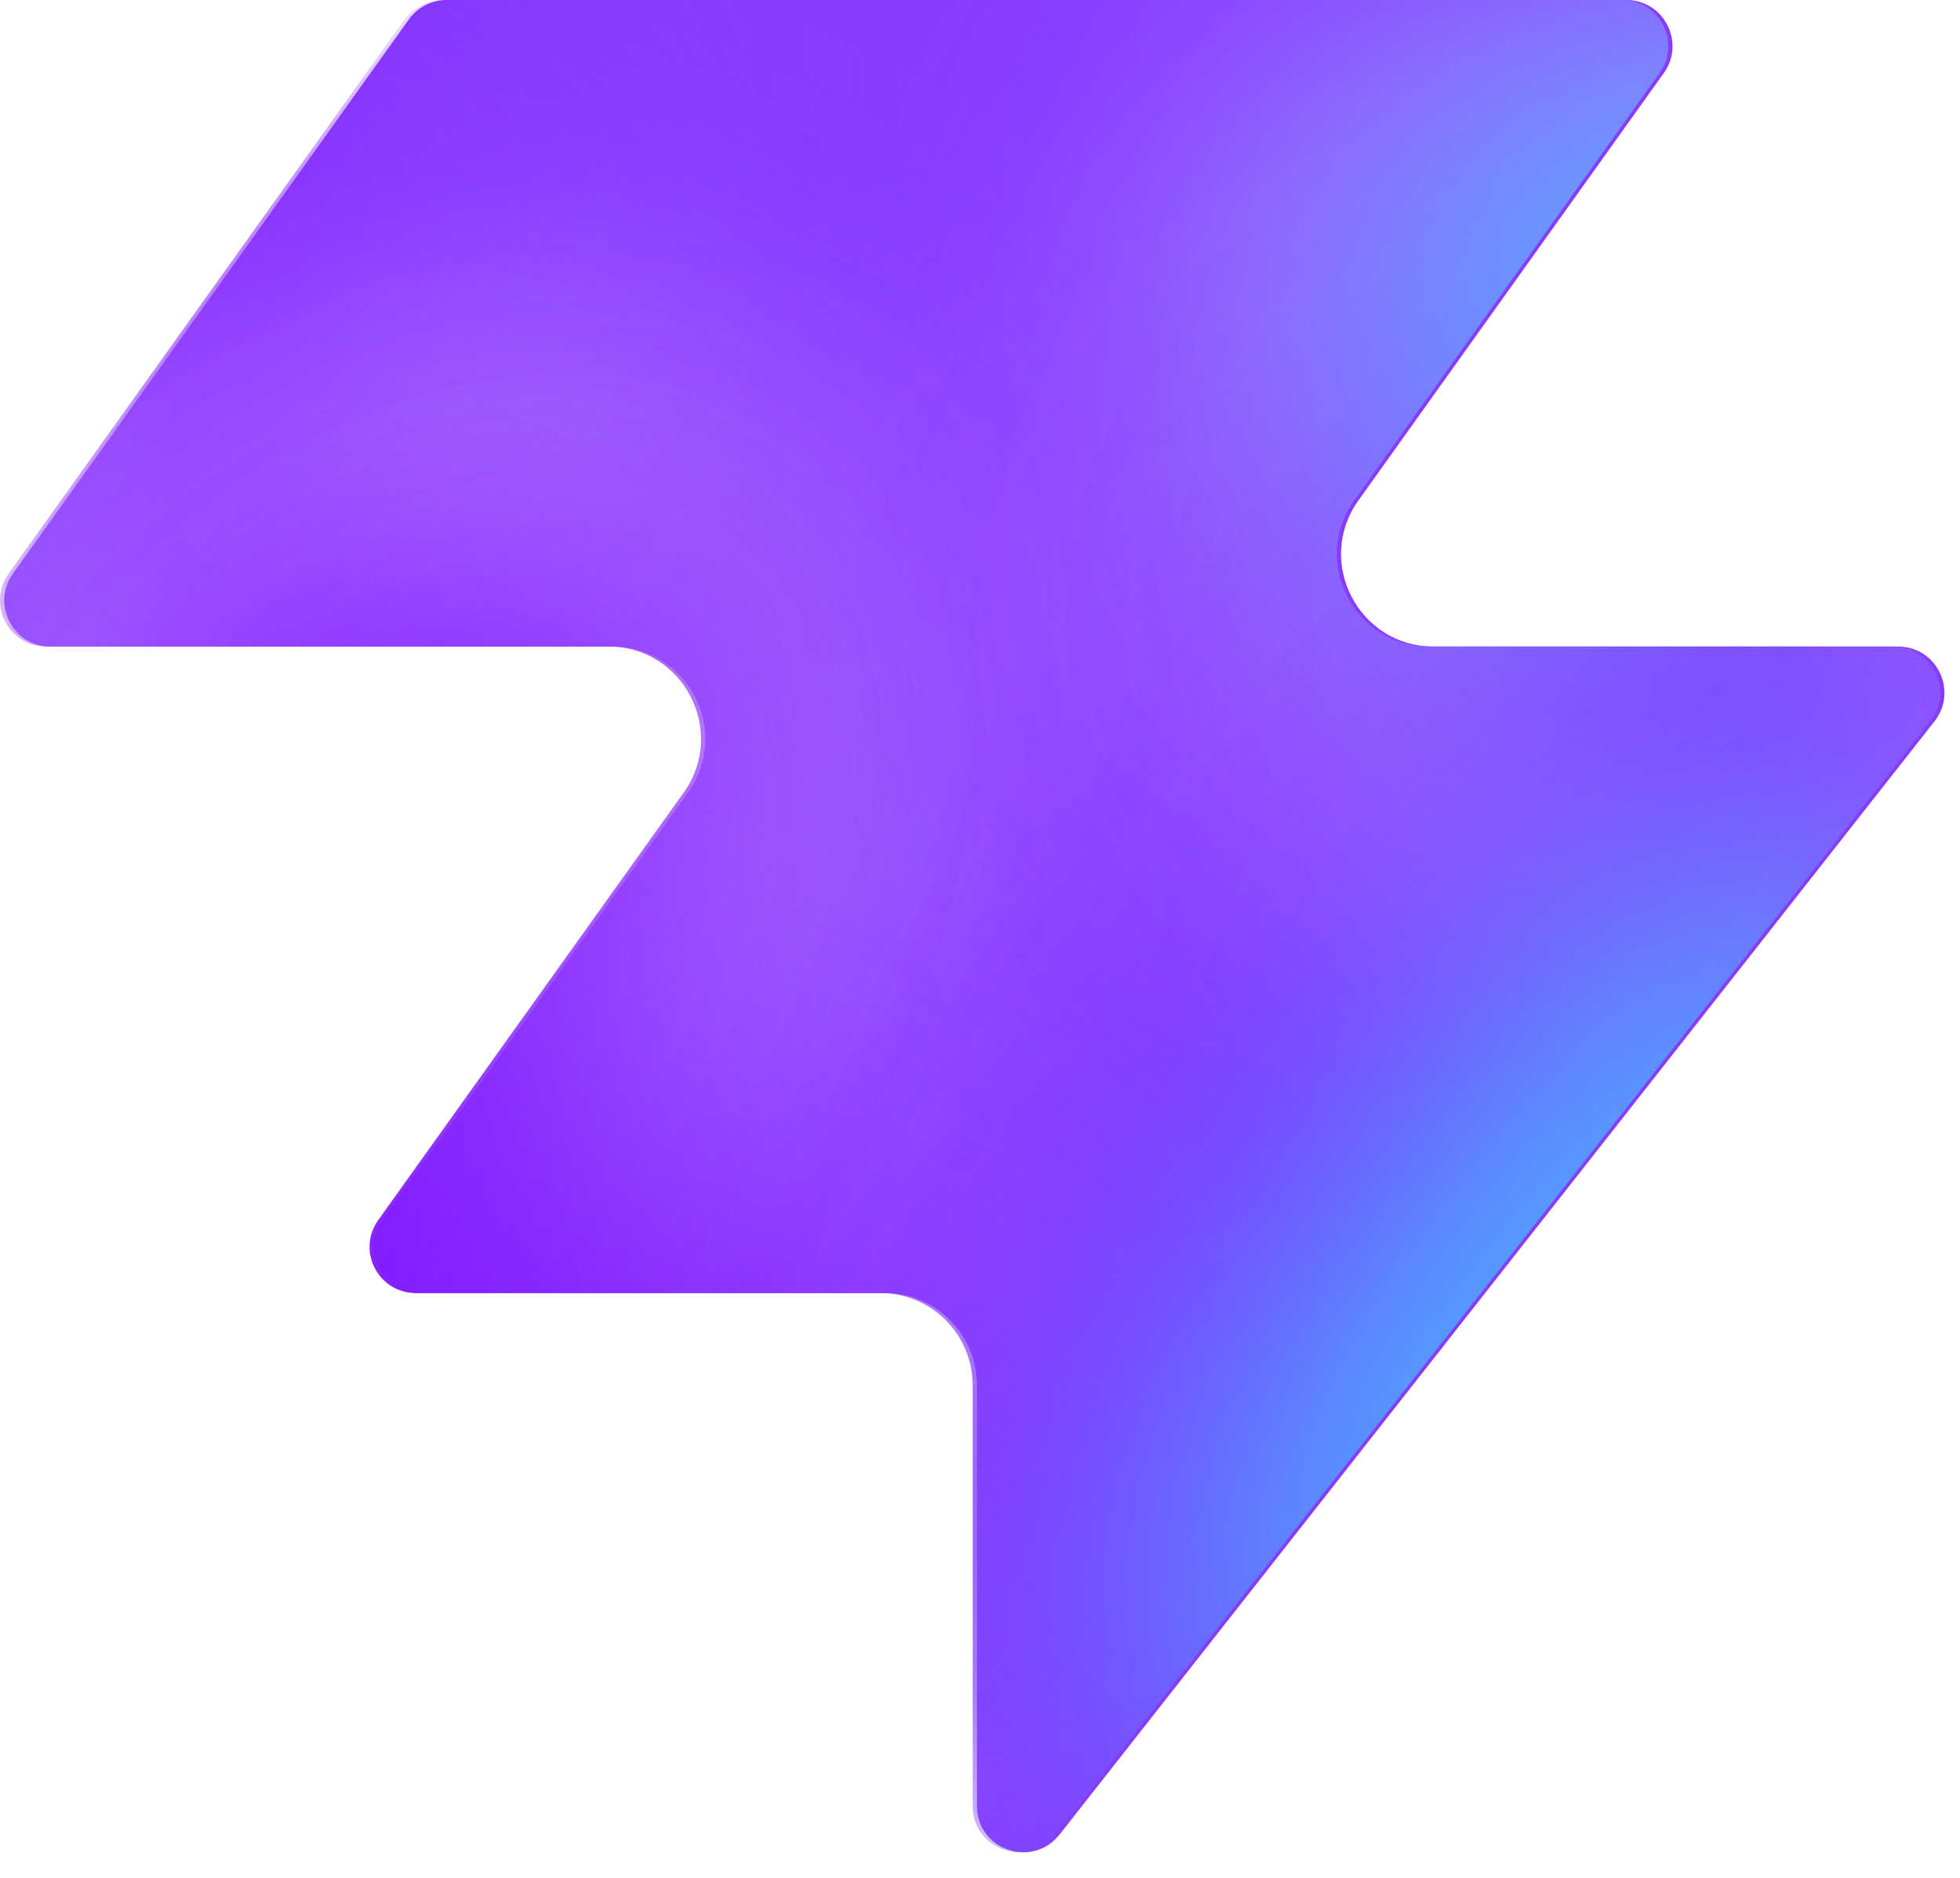
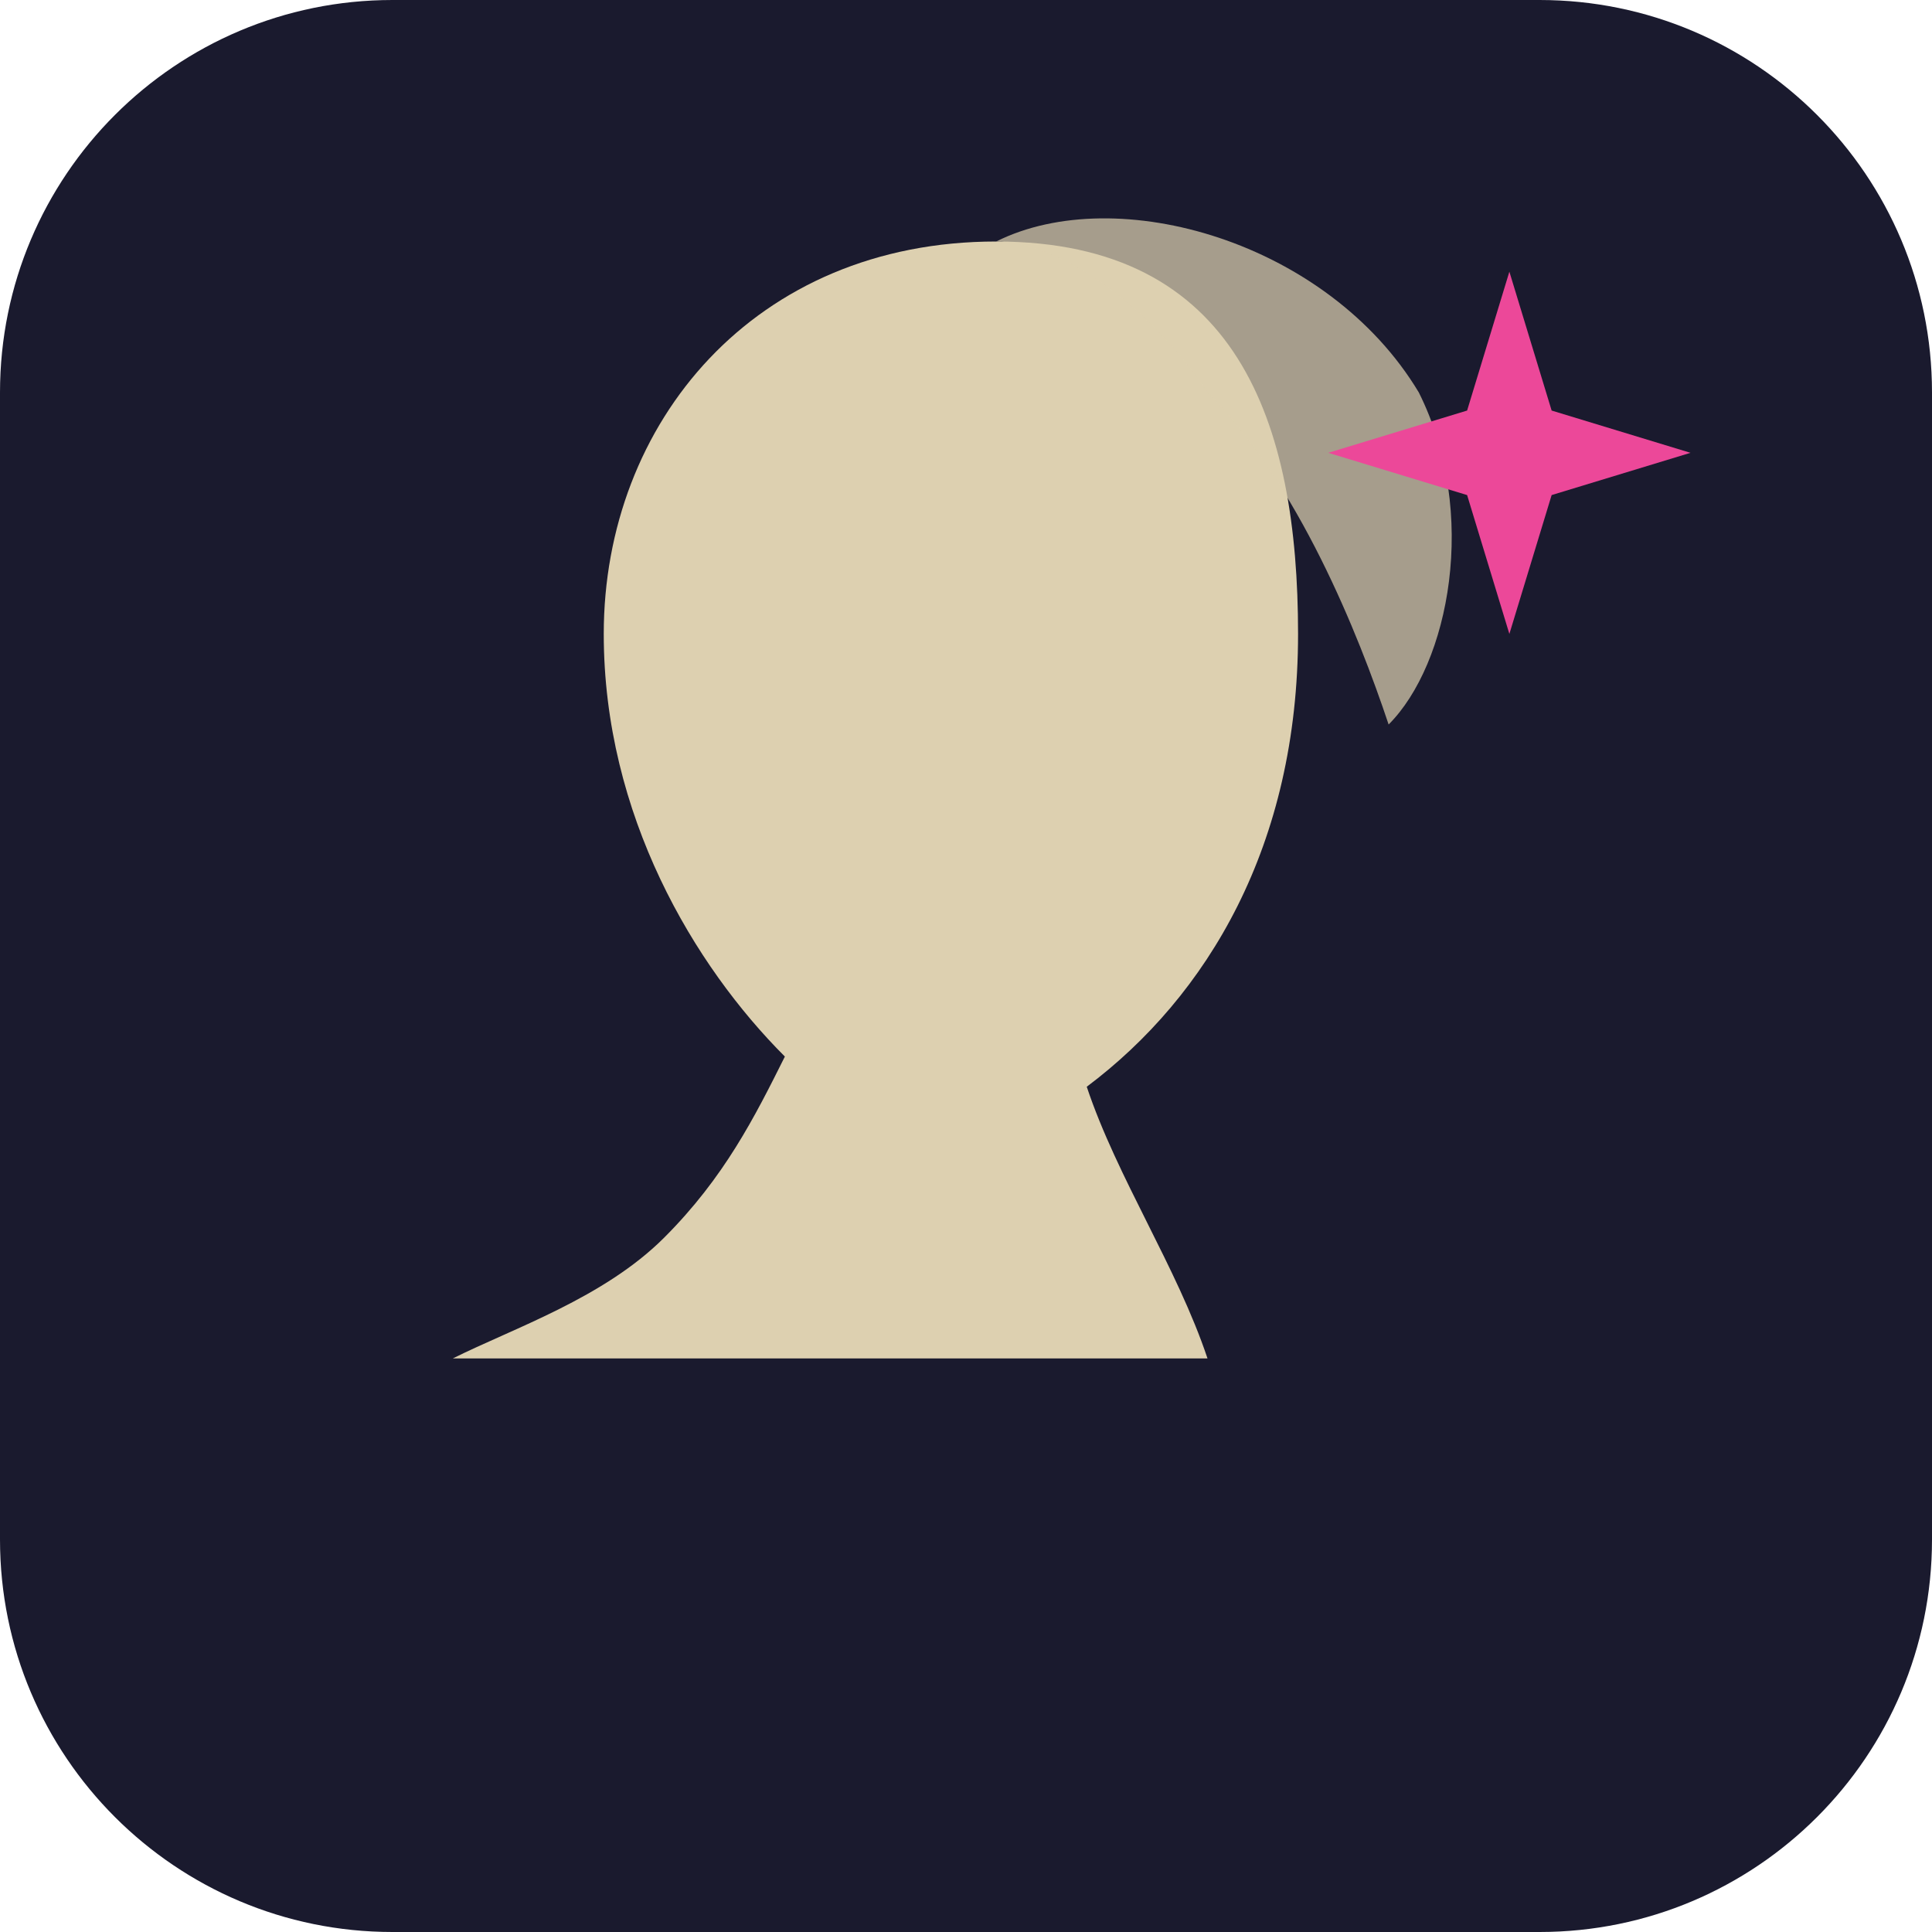
- <svg xmlns="http://www.w3.org/2000/svg" width="48" height="46" fill="none" viewBox="0 0 48 46">
-   <path fill="#863bff" d="M25.946 44.938c-.664.845-2.021.375-2.021-.698V33.937a2.26 2.26 0 0 0-2.262-2.262H10.287c-.92 0-1.456-1.04-.92-1.788l7.48-10.471c1.07-1.497 0-3.578-1.842-3.578H1.237c-.92 0-1.456-1.04-.92-1.788L10.013.474c.214-.297.556-.474.92-.474h28.894c.92 0 1.456 1.04.92 1.788l-7.48 10.471c-1.07 1.498 0 3.579 1.842 3.579h11.377c.943 0 1.473 1.088.89 1.83L25.947 44.94z" style="fill:#863bff;fill:color(display-p3 .525 .23 1);fill-opacity:1" />
-   <mask id="a" width="48" height="46" x="0" y="0" maskUnits="userSpaceOnUse" style="mask-type:alpha">
-     <path fill="#000" d="M25.842 44.938c-.664.844-2.021.375-2.021-.698V33.937a2.26 2.26 0 0 0-2.262-2.262H10.183c-.92 0-1.456-1.04-.92-1.788l7.48-10.471c1.07-1.498 0-3.579-1.842-3.579H1.133c-.92 0-1.456-1.04-.92-1.787L9.91.473c.214-.297.556-.474.92-.474h28.894c.92 0 1.456 1.04.92 1.788l-7.48 10.471c-1.07 1.498 0 3.578 1.842 3.578h11.377c.943 0 1.473 1.088.89 1.832L25.843 44.94z" style="fill:#000;fill-opacity:1" />
-   </mask>
-   <g mask="url(#a)">
-     <g filter="url(#b)">
-       <ellipse cx="5.508" cy="14.704" fill="#ede6ff" rx="5.508" ry="14.704" style="fill:#ede6ff;fill:color(display-p3 .927 .903 1);fill-opacity:1" transform="matrix(.00324 1 1 -.00324 -4.47 31.516)" />
-     </g>
-     <g filter="url(#c)">
-       <ellipse cx="10.399" cy="29.851" fill="#ede6ff" rx="10.399" ry="29.851" style="fill:#ede6ff;fill:color(display-p3 .927 .903 1);fill-opacity:1" transform="matrix(.00324 1 1 -.00324 -39.328 7.883)" />
-     </g>
-     <g filter="url(#d)">
-       <ellipse cx="5.508" cy="30.487" fill="#7e14ff" rx="5.508" ry="30.487" style="fill:#7e14ff;fill:color(display-p3 .492 .077 1);fill-opacity:1" transform="rotate(89.814 -25.913 -14.639)scale(1 -1)" />
-     </g>
-     <g filter="url(#e)">
-       <ellipse cx="5.508" cy="30.599" fill="#7e14ff" rx="5.508" ry="30.599" style="fill:#7e14ff;fill:color(display-p3 .492 .077 1);fill-opacity:1" transform="rotate(89.814 -32.644 -3.334)scale(1 -1)" />
-     </g>
-     <g filter="url(#f)">
-       <ellipse cx="5.508" cy="30.599" fill="#7e14ff" rx="5.508" ry="30.599" style="fill:#7e14ff;fill:color(display-p3 .492 .077 1);fill-opacity:1" transform="matrix(.00324 1 1 -.00324 -34.34 30.47)" />
-     </g>
-     <g filter="url(#g)">
-       <ellipse cx="14.072" cy="22.078" fill="#ede6ff" rx="14.072" ry="22.078" style="fill:#ede6ff;fill:color(display-p3 .927 .903 1);fill-opacity:1" transform="rotate(93.35 24.506 48.493)scale(-1 1)" />
-     </g>
-     <g filter="url(#h)">
-       <ellipse cx="3.47" cy="21.501" fill="#7e14ff" rx="3.47" ry="21.501" style="fill:#7e14ff;fill:color(display-p3 .492 .077 1);fill-opacity:1" transform="rotate(89.009 28.708 47.59)scale(-1 1)" />
-     </g>
-     <g filter="url(#i)">
-       <ellipse cx="3.47" cy="21.501" fill="#7e14ff" rx="3.47" ry="21.501" style="fill:#7e14ff;fill:color(display-p3 .492 .077 1);fill-opacity:1" transform="rotate(89.009 28.708 47.59)scale(-1 1)" />
-     </g>
-     <g filter="url(#j)">
-       <ellipse cx=".387" cy="8.972" fill="#7e14ff" rx="4.407" ry="29.108" style="fill:#7e14ff;fill:color(display-p3 .492 .077 1);fill-opacity:1" transform="rotate(39.51 .387 8.972)" />
-     </g>
-     <g filter="url(#k)">
-       <ellipse cx="47.523" cy="-6.092" fill="#7e14ff" rx="4.407" ry="29.108" style="fill:#7e14ff;fill:color(display-p3 .492 .077 1);fill-opacity:1" transform="rotate(37.892 47.523 -6.092)" />
-     </g>
-     <g filter="url(#l)">
-       <ellipse cx="41.412" cy="6.333" fill="#47bfff" rx="5.971" ry="9.665" style="fill:#47bfff;fill:color(display-p3 .28 .748 1);fill-opacity:1" transform="rotate(37.892 41.412 6.333)" />
-     </g>
-     <g filter="url(#m)">
-       <ellipse cx="-1.879" cy="38.332" fill="#7e14ff" rx="4.407" ry="29.108" style="fill:#7e14ff;fill:color(display-p3 .492 .077 1);fill-opacity:1" transform="rotate(37.892 -1.88 38.332)" />
-     </g>
-     <g filter="url(#n)">
-       <ellipse cx="-1.879" cy="38.332" fill="#7e14ff" rx="4.407" ry="29.108" style="fill:#7e14ff;fill:color(display-p3 .492 .077 1);fill-opacity:1" transform="rotate(37.892 -1.88 38.332)" />
-     </g>
-     <g filter="url(#o)">
-       <ellipse cx="35.651" cy="29.907" fill="#7e14ff" rx="4.407" ry="29.108" style="fill:#7e14ff;fill:color(display-p3 .492 .077 1);fill-opacity:1" transform="rotate(37.892 35.651 29.907)" />
-     </g>
-     <g filter="url(#p)">
-       <ellipse cx="38.418" cy="32.4" fill="#47bfff" rx="5.971" ry="15.297" style="fill:#47bfff;fill:color(display-p3 .28 .748 1);fill-opacity:1" transform="rotate(37.892 38.418 32.4)" />
-     </g>
-   </g>
-   <defs>
-     <filter id="b" width="60.045" height="41.654" x="-19.77" y="16.149" color-interpolation-filters="sRGB" filterUnits="userSpaceOnUse">
-       <feFlood flood-opacity="0" result="BackgroundImageFix" />
-       <feBlend in="SourceGraphic" in2="BackgroundImageFix" result="shape" />
-       <feGaussianBlur result="effect1_foregroundBlur_2002_17158" stdDeviation="7.659" />
-     </filter>
-     <filter id="c" width="90.34" height="51.437" x="-54.613" y="-7.533" color-interpolation-filters="sRGB" filterUnits="userSpaceOnUse">
-       <feFlood flood-opacity="0" result="BackgroundImageFix" />
-       <feBlend in="SourceGraphic" in2="BackgroundImageFix" result="shape" />
-       <feGaussianBlur result="effect1_foregroundBlur_2002_17158" stdDeviation="7.659" />
-     </filter>
-     <filter id="d" width="79.355" height="29.4" x="-49.64" y="2.03" color-interpolation-filters="sRGB" filterUnits="userSpaceOnUse">
-       <feFlood flood-opacity="0" result="BackgroundImageFix" />
-       <feBlend in="SourceGraphic" in2="BackgroundImageFix" result="shape" />
-       <feGaussianBlur result="effect1_foregroundBlur_2002_17158" stdDeviation="4.596" />
-     </filter>
-     <filter id="e" width="79.579" height="29.4" x="-45.045" y="20.029" color-interpolation-filters="sRGB" filterUnits="userSpaceOnUse">
-       <feFlood flood-opacity="0" result="BackgroundImageFix" />
-       <feBlend in="SourceGraphic" in2="BackgroundImageFix" result="shape" />
-       <feGaussianBlur result="effect1_foregroundBlur_2002_17158" stdDeviation="4.596" />
-     </filter>
-     <filter id="f" width="79.579" height="29.4" x="-43.513" y="21.178" color-interpolation-filters="sRGB" filterUnits="userSpaceOnUse">
-       <feFlood flood-opacity="0" result="BackgroundImageFix" />
-       <feBlend in="SourceGraphic" in2="BackgroundImageFix" result="shape" />
-       <feGaussianBlur result="effect1_foregroundBlur_2002_17158" stdDeviation="4.596" />
-     </filter>
-     <filter id="g" width="74.749" height="58.852" x="15.756" y="-17.901" color-interpolation-filters="sRGB" filterUnits="userSpaceOnUse">
-       <feFlood flood-opacity="0" result="BackgroundImageFix" />
-       <feBlend in="SourceGraphic" in2="BackgroundImageFix" result="shape" />
-       <feGaussianBlur result="effect1_foregroundBlur_2002_17158" stdDeviation="7.659" />
-     </filter>
-     <filter id="h" width="61.377" height="25.362" x="23.548" y="2.284" color-interpolation-filters="sRGB" filterUnits="userSpaceOnUse">
-       <feFlood flood-opacity="0" result="BackgroundImageFix" />
-       <feBlend in="SourceGraphic" in2="BackgroundImageFix" result="shape" />
-       <feGaussianBlur result="effect1_foregroundBlur_2002_17158" stdDeviation="4.596" />
-     </filter>
-     <filter id="i" width="61.377" height="25.362" x="23.548" y="2.284" color-interpolation-filters="sRGB" filterUnits="userSpaceOnUse">
-       <feFlood flood-opacity="0" result="BackgroundImageFix" />
-       <feBlend in="SourceGraphic" in2="BackgroundImageFix" result="shape" />
-       <feGaussianBlur result="effect1_foregroundBlur_2002_17158" stdDeviation="4.596" />
-     </filter>
-     <filter id="j" width="56.045" height="63.649" x="-27.636" y="-22.853" color-interpolation-filters="sRGB" filterUnits="userSpaceOnUse">
-       <feFlood flood-opacity="0" result="BackgroundImageFix" />
-       <feBlend in="SourceGraphic" in2="BackgroundImageFix" result="shape" />
-       <feGaussianBlur result="effect1_foregroundBlur_2002_17158" stdDeviation="4.596" />
-     </filter>
-     <filter id="k" width="54.814" height="64.646" x="20.116" y="-38.415" color-interpolation-filters="sRGB" filterUnits="userSpaceOnUse">
-       <feFlood flood-opacity="0" result="BackgroundImageFix" />
-       <feBlend in="SourceGraphic" in2="BackgroundImageFix" result="shape" />
-       <feGaussianBlur result="effect1_foregroundBlur_2002_17158" stdDeviation="4.596" />
-     </filter>
-     <filter id="l" width="33.541" height="35.313" x="24.641" y="-11.323" color-interpolation-filters="sRGB" filterUnits="userSpaceOnUse">
-       <feFlood flood-opacity="0" result="BackgroundImageFix" />
-       <feBlend in="SourceGraphic" in2="BackgroundImageFix" result="shape" />
-       <feGaussianBlur result="effect1_foregroundBlur_2002_17158" stdDeviation="4.596" />
-     </filter>
-     <filter id="m" width="54.814" height="64.646" x="-29.286" y="6.009" color-interpolation-filters="sRGB" filterUnits="userSpaceOnUse">
-       <feFlood flood-opacity="0" result="BackgroundImageFix" />
-       <feBlend in="SourceGraphic" in2="BackgroundImageFix" result="shape" />
-       <feGaussianBlur result="effect1_foregroundBlur_2002_17158" stdDeviation="4.596" />
-     </filter>
-     <filter id="n" width="54.814" height="64.646" x="-29.286" y="6.009" color-interpolation-filters="sRGB" filterUnits="userSpaceOnUse">
-       <feFlood flood-opacity="0" result="BackgroundImageFix" />
-       <feBlend in="SourceGraphic" in2="BackgroundImageFix" result="shape" />
-       <feGaussianBlur result="effect1_foregroundBlur_2002_17158" stdDeviation="4.596" />
-     </filter>
-     <filter id="o" width="54.814" height="64.646" x="8.244" y="-2.416" color-interpolation-filters="sRGB" filterUnits="userSpaceOnUse">
-       <feFlood flood-opacity="0" result="BackgroundImageFix" />
-       <feBlend in="SourceGraphic" in2="BackgroundImageFix" result="shape" />
-       <feGaussianBlur result="effect1_foregroundBlur_2002_17158" stdDeviation="4.596" />
-     </filter>
-     <filter id="p" width="39.409" height="43.623" x="18.713" y="10.588" color-interpolation-filters="sRGB" filterUnits="userSpaceOnUse">
-       <feFlood flood-opacity="0" result="BackgroundImageFix" />
-       <feBlend in="SourceGraphic" in2="BackgroundImageFix" result="shape" />
-       <feGaussianBlur result="effect1_foregroundBlur_2002_17158" stdDeviation="4.596" />
-     </filter>
-   </defs>
+ <svg xmlns="http://www.w3.org/2000/svg" viewBox="0 0 64 64">
+   <rect width="64" height="64" rx="13" fill="#1a1a2e" />
+   <path d="     M 33 8     C 25 8 20 14 20 21     C 20 27 23 32 26 35     C 25 37 24 39 22 41     C 20 43 17 44 15 45     L 40 45     C 39 42 37 39 36 36     C 40 33 43 28 43 21     C 43 14 41 8 33 8 Z   " fill="#ddd0b0" />
+   <path d="     M 33 8     C 37 6 44 8 47 13     C 49 17 48 22 46 24     C 45 21 43 16 40 13     C 38 10 35 8 33 8 Z   " fill="#ddd0b0" opacity="0.72" />
+   <path d="     M 50 9     L 51.4 13.6     L 56 15     L 51.4 16.4     L 50 21     L 48.6 16.4     L 44 15     L 48.6 13.6 Z   " fill="#ec4899" />
</svg>
